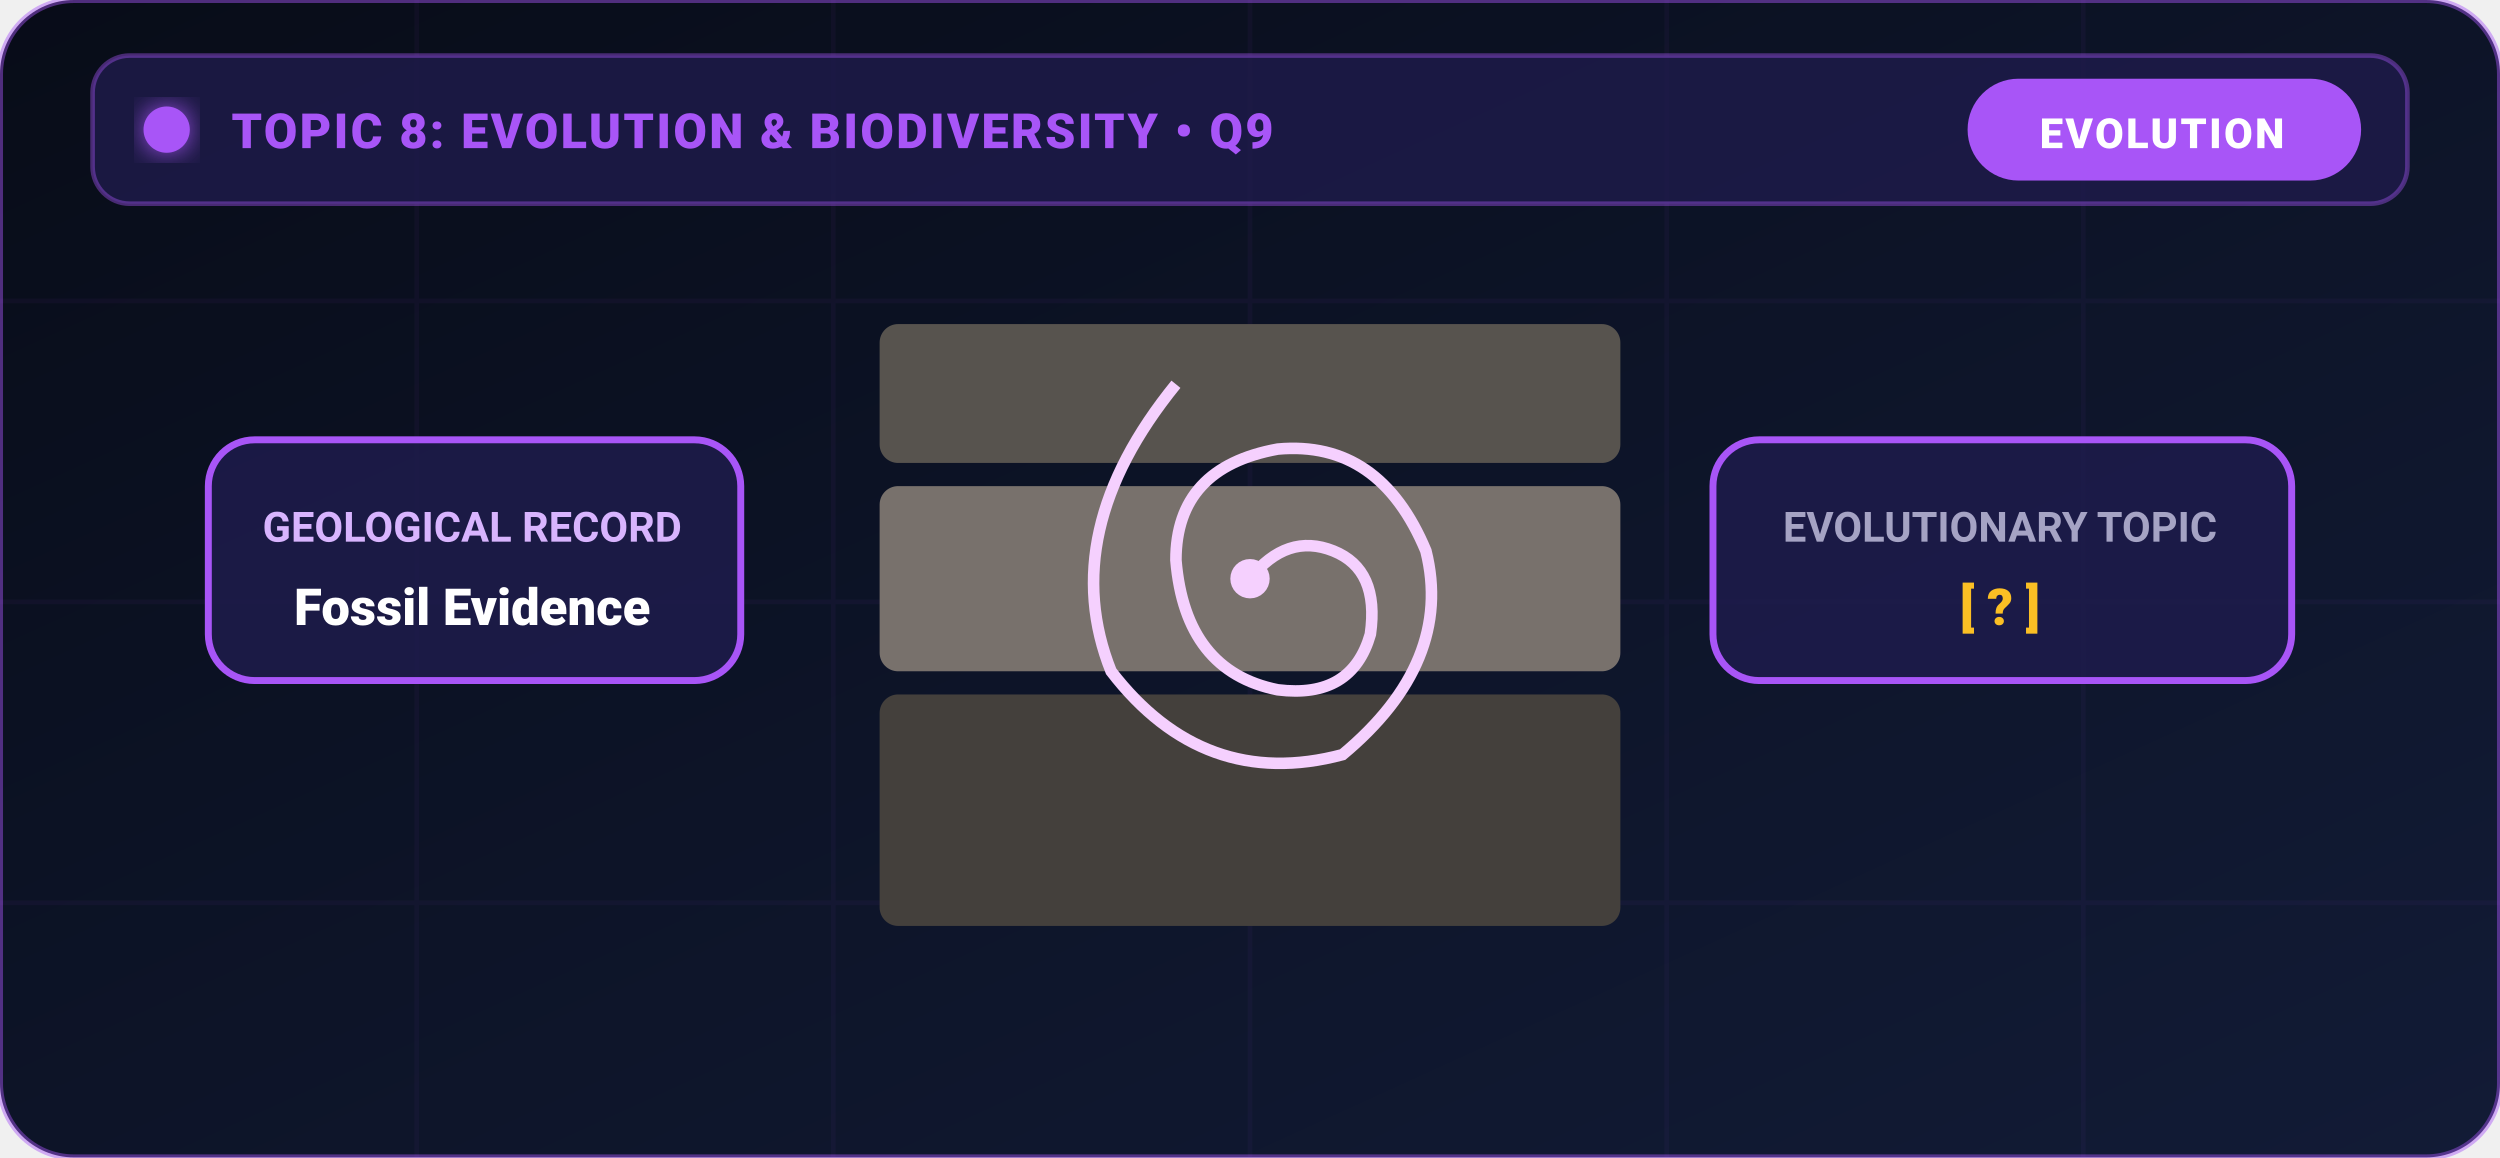
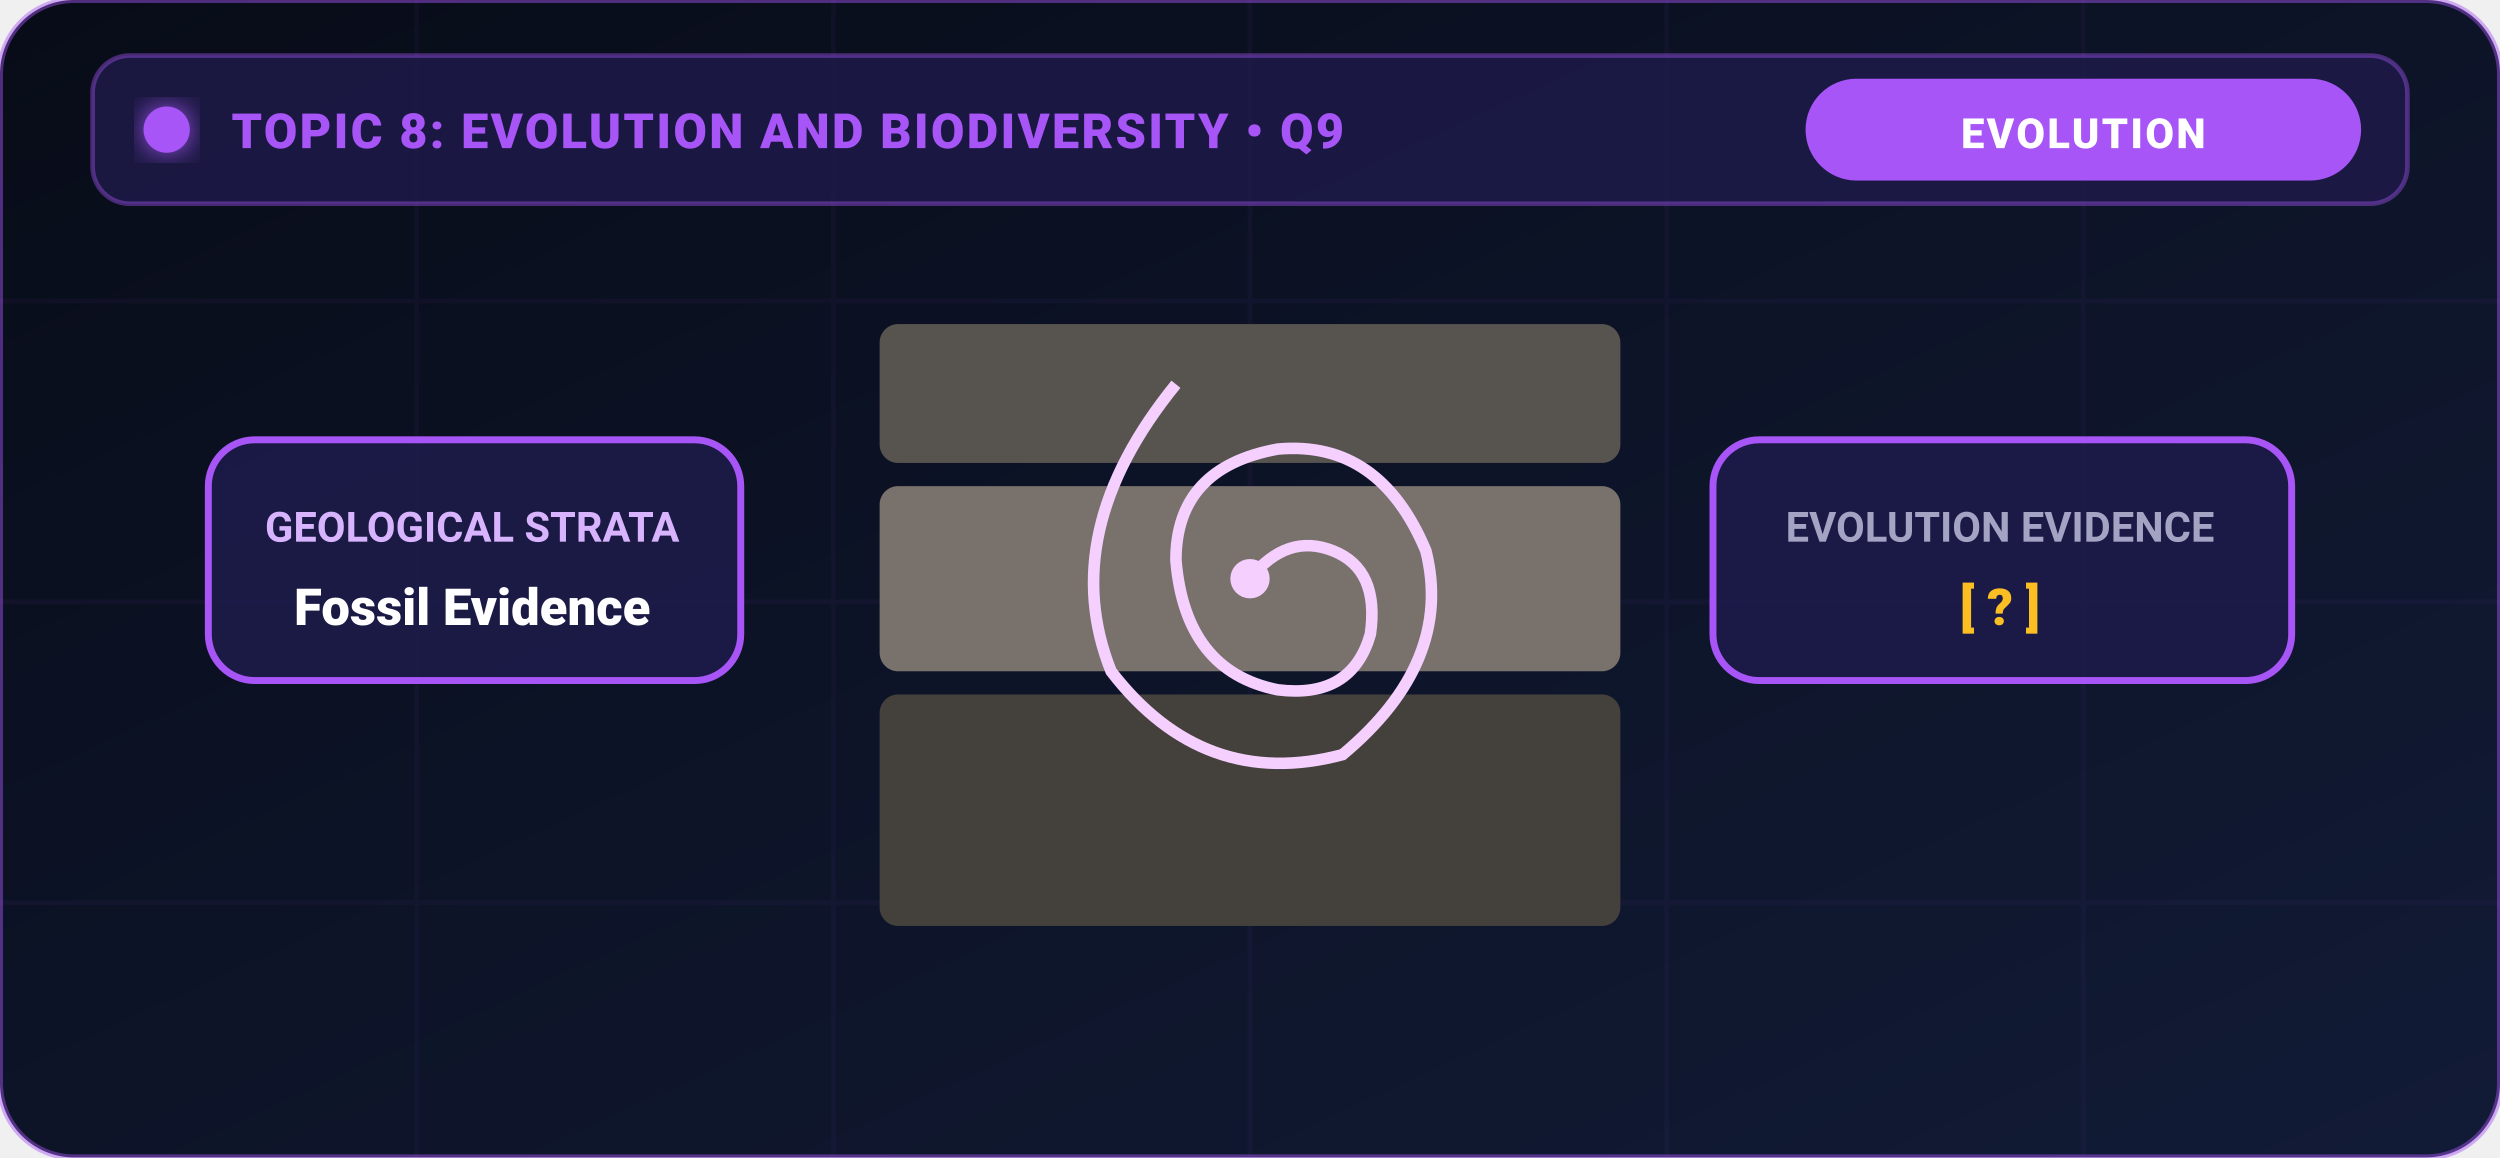
<svg xmlns="http://www.w3.org/2000/svg" viewBox="0 0 540 250" width="100%" height="100%">
  <defs>
    <linearGradient id="bg_t8_9" x1="0%" y1="0%" x2="100%" y2="100%">
      <stop offset="0%" stop-color="#080c18" />
      <stop offset="50%" stop-color="#0d1428" />
      <stop offset="100%" stop-color="#121b36" />
    </linearGradient>
    <filter id="glow_t8_9" x="-20%" y="-20%" width="140%" height="140%">
      <feGaussianBlur stdDeviation="3" result="blur" />
      <feComposite in="SourceGraphic" in2="blur" operator="over" />
    </filter>
  </defs>
  <rect width="540" height="250" rx="16" fill="url(#bg_t8_9)" stroke="#a855f7" stroke-width="1.3" stroke-opacity="0.45" />
  <g opacity="0.04" stroke="#a855f7" stroke-width="1">
    <line x1="90" y1="0" x2="90" y2="250" />
    <line x1="180" y1="0" x2="180" y2="250" />
    <line x1="270" y1="0" x2="270" y2="250" />
    <line x1="360" y1="0" x2="360" y2="250" />
    <line x1="450" y1="0" x2="450" y2="250" />
    <line x1="0" y1="65" x2="540" y2="65" />
    <line x1="0" y1="130" x2="540" y2="130" />
    <line x1="0" y1="195" x2="540" y2="195" />
  </g>
  <rect x="20" y="12" width="500" height="32" rx="8" fill="#1e1b4b" fill-opacity="0.8" stroke="#a855f7" stroke-width="1" stroke-opacity="0.4" />
  <circle cx="36" cy="28" r="5" fill="#a855f7" filter="url(#glow_t8_9)" />
-   <text x="50" y="32" fill="#a855f7" font-family="'Segoe UI', Roboto, sans-serif" font-size="10.5" font-weight="900" letter-spacing="0.5">TOPIC 8: EVOLUTION &amp; BIODIVERSITY • Q9</text>
-   <rect x="425" y="17" width="85" height="22" rx="11" fill="#a855f7" />
-   <text x="467" y="32" fill="#ffffff" font-family="'Segoe UI', Roboto, sans-serif" font-size="9" font-weight="900" text-anchor="middle" letter-spacing="0.5">EVOLUTION</text>
+   <text x="50" y="32" fill="#a855f7" font-family="'Segoe UI', Roboto, sans-serif" font-size="10.5" font-weight="900" letter-spacing="0.5">TOPIC 8: EVOLUTION AND BIODIVERSITY • Q9</text>
+   <rect x="390" y="17" width="120" height="22" rx="11" fill="#a855f7" />
+   <text x="450" y="32" fill="#ffffff" font-family="'Segoe UI', Roboto, sans-serif" font-size="9" font-weight="900" text-anchor="middle" letter-spacing="0.5">EVOLUTION</text>
  <g transform="translate(180, 50)">
    <rect x="10" y="20" width="160" height="30" rx="4" fill="#57534e" />
    <rect x="10" y="55" width="160" height="40" rx="4" fill="#78716c" />
    <rect x="10" y="100" width="160" height="50" rx="4" fill="#44403c" />
    <g transform="translate(90, 75)" stroke="#f5d0fe" stroke-width="2.5" fill="none">
      <path d="M 0 0 Q 8 -10 18 -6 Q 28 -2 26 12 Q 22 26 6 24 Q -14 20 -16 -4 Q -16 -24 6 -28 Q 28 -30 38 -6 Q 44 18 20 38 Q -10 46 -30 20 Q -42 -10 -16 -42" />
      <circle cx="0" cy="0" r="3" fill="#f5d0fe" />
    </g>
  </g>
  <g transform="translate(45, 95)">
    <rect x="0" y="0" width="115" height="52" rx="10" fill="#1e1b4b" fill-opacity="0.85" stroke="#a855f7" stroke-width="1.5" />
-     <text x="57" y="22" fill="#d8b4fe" font-family="'Segoe UI', Roboto, sans-serif" font-size="9" font-weight="bold" text-anchor="middle">GEOLOGICAL RECORD</text>
+     <text x="57" y="22" fill="#d8b4fe" font-family="'Segoe UI', Roboto, sans-serif" font-size="9" font-weight="bold" text-anchor="middle">GEOLOGICAL STRATA</text>
    <text x="57" y="40" fill="#ffffff" font-family="'Segoe UI', Roboto, sans-serif" font-size="11" font-weight="900" text-anchor="middle">Fossil Evidence</text>
  </g>
  <g transform="translate(370, 95)">
    <rect x="0" y="0" width="125" height="52" rx="10" fill="#1e1b4b" fill-opacity="0.85" stroke="#a855f7" stroke-width="1.5" />
-     <text x="62" y="22" fill="#a5a3c4" font-family="'Segoe UI', Roboto, sans-serif" font-size="9" font-weight="bold" text-anchor="middle">EVOLUTIONARY TOPIC</text>
+     <text x="62" y="22" fill="#a5a3c4" font-family="'Segoe UI', Roboto, sans-serif" font-size="9" font-weight="bold" text-anchor="middle">EVOLUTION EVIDENCE</text>
    <text x="62" y="40" fill="#fbbf24" font-family="'Segoe UI', Roboto, sans-serif" font-size="11" font-weight="900" text-anchor="middle">[ ? ]</text>
  </g>
</svg>
